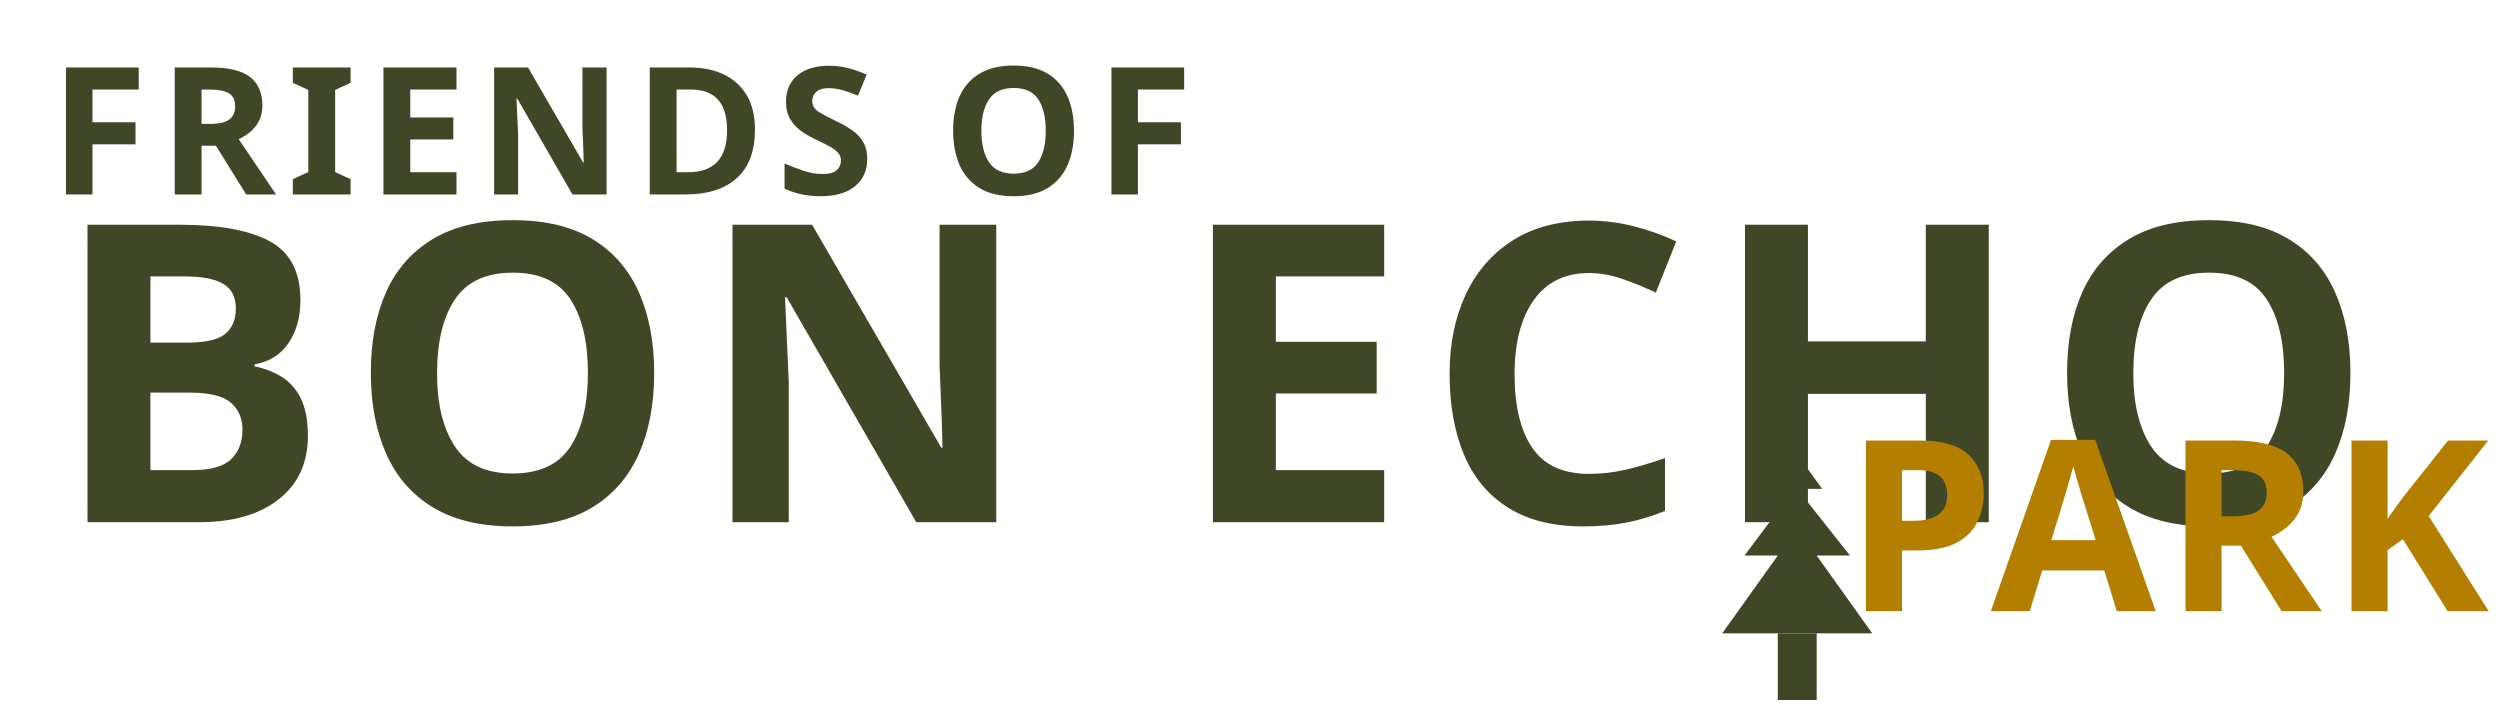
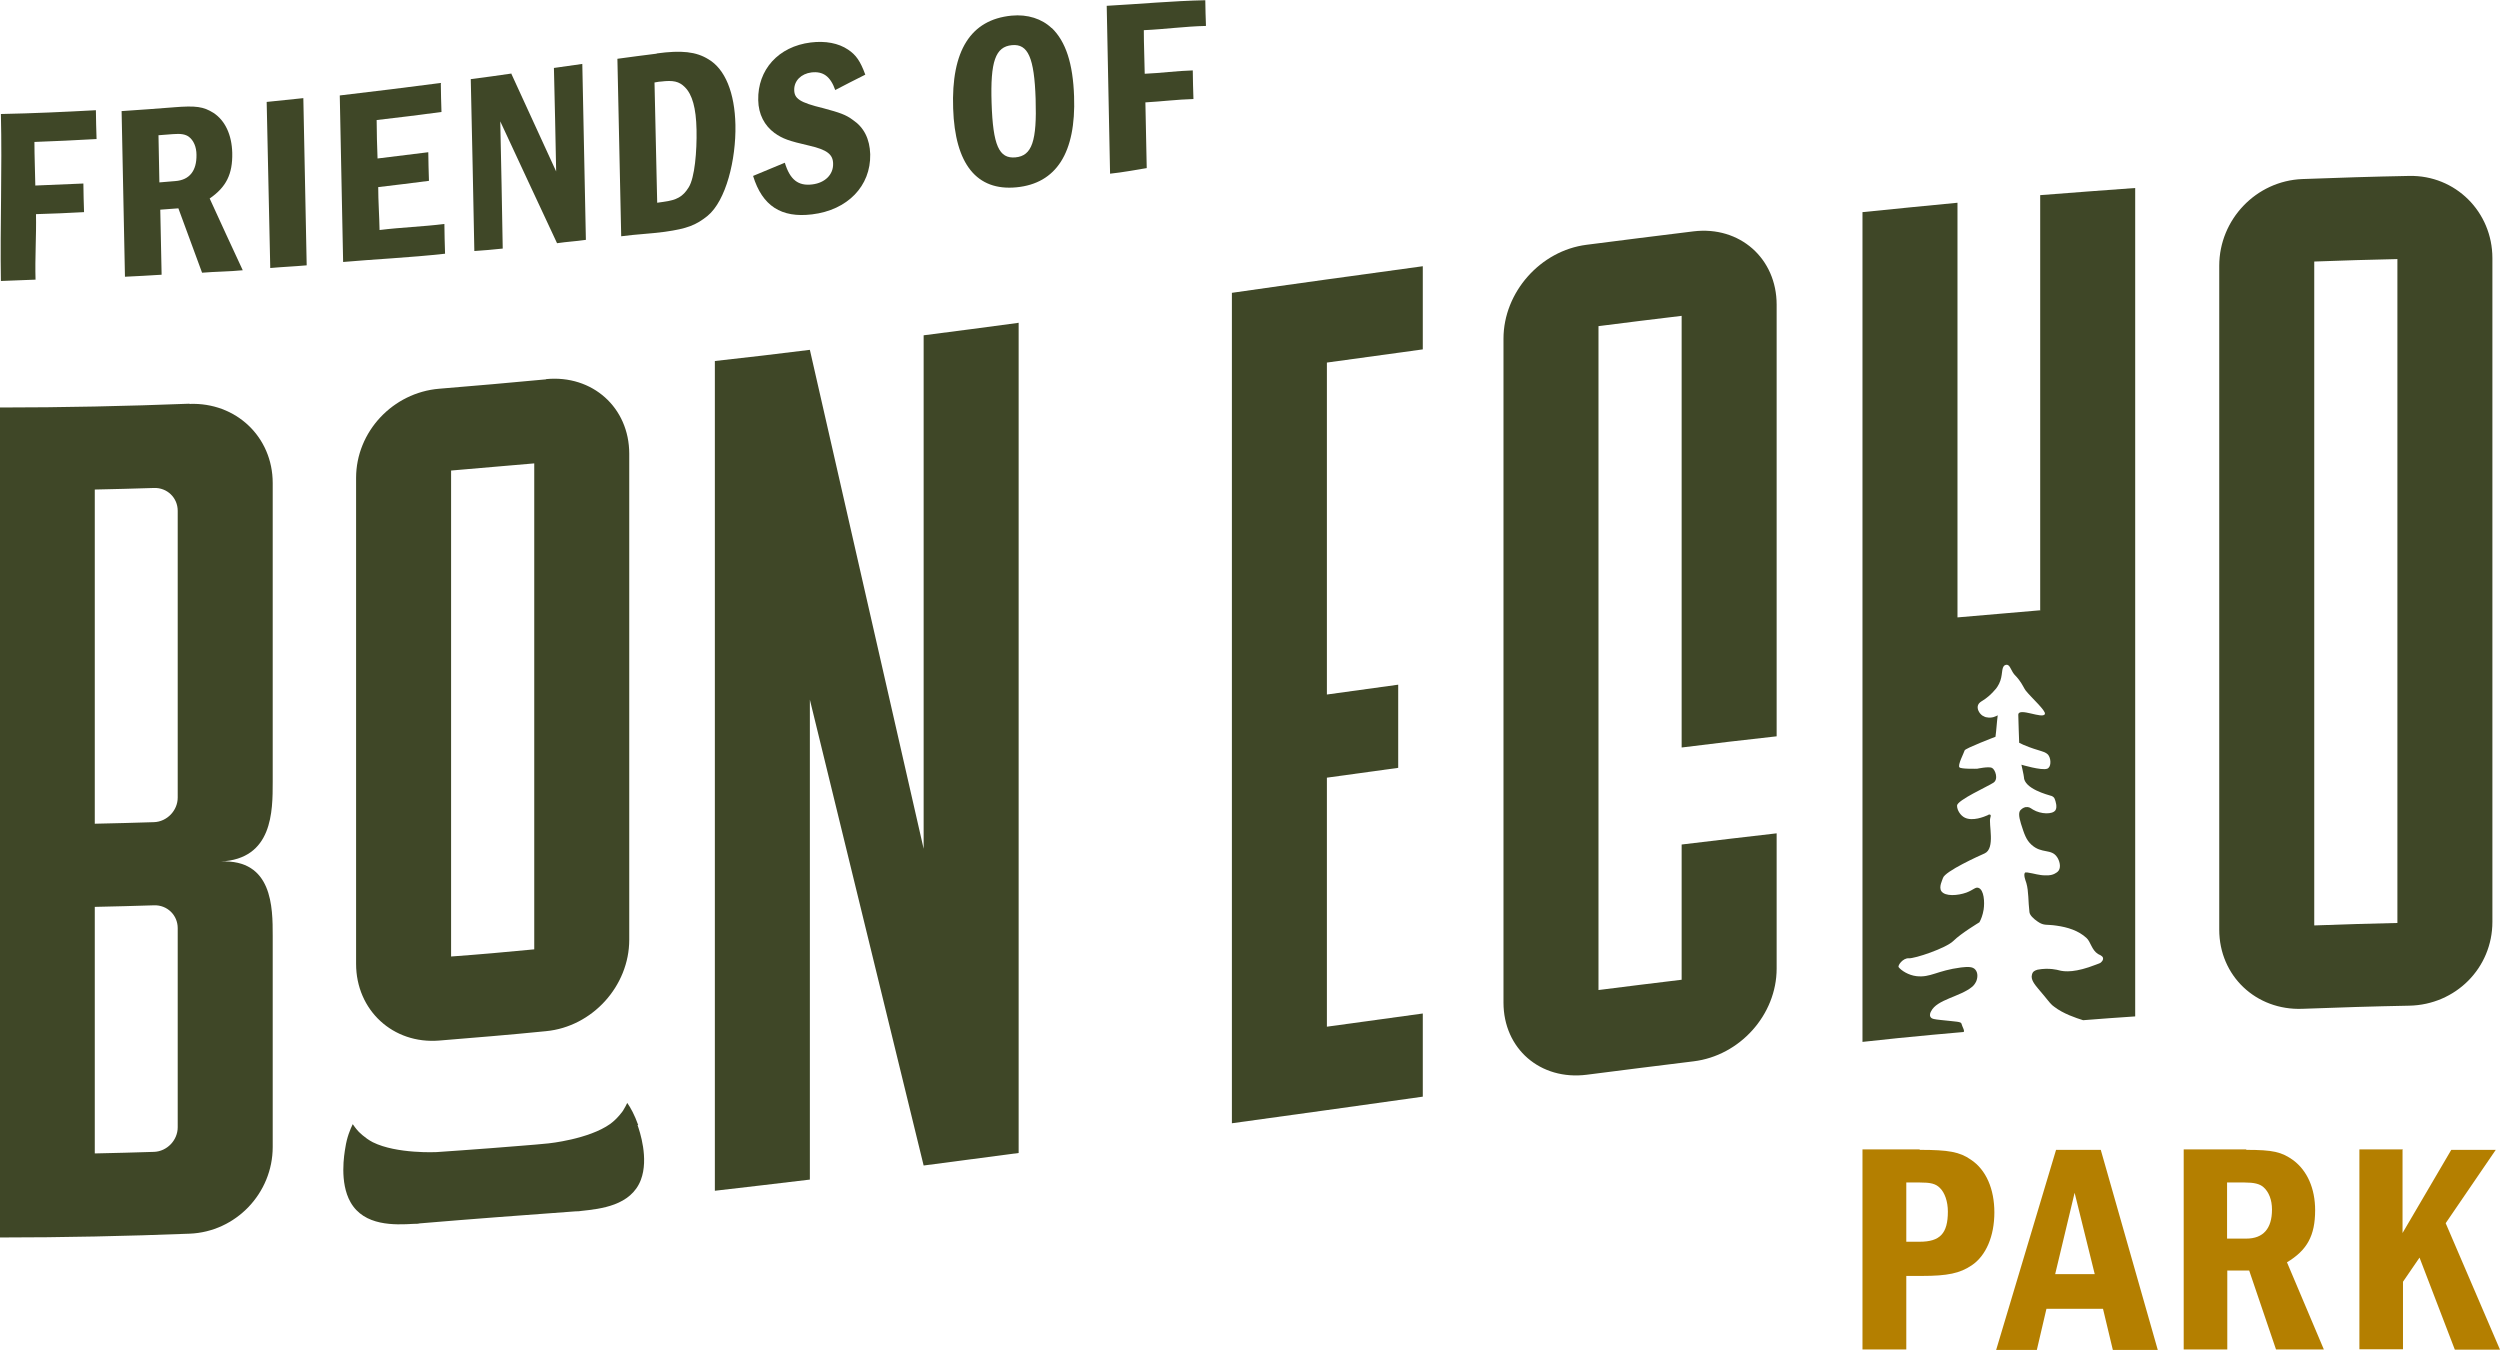
- <svg xmlns="http://www.w3.org/2000/svg" width="900" height="260" viewBox="0 0 900 260" role="img" aria-labelledby="title desc">
-   <rect width="900" height="260" fill="none" />
-   <text x="18" y="70" font-family="'Barlow Condensed', 'Arial Narrow', Impact, sans-serif" font-size="64" font-weight="700" letter-spacing="4" fill="#3F4727">FRIENDS OF</text>
-   <text x="18" y="188" font-family="'Barlow Condensed', 'Arial Narrow', Impact, sans-serif" font-size="150" font-weight="800" letter-spacing="6" fill="#3F4727">BON ECHO</text>
-   <g transform="translate(610,154)">
-     <polygon points="30,0 46,22 37,22 56,46 44,46 64,74 10,74 30,46 18,46 36,22 28,22" fill="#3F4727" />
-     <rect x="30" y="74" width="14" height="24" fill="#3F4727" />
+ <svg xmlns="http://www.w3.org/2000/svg" id="Layer_2" data-name="Layer 2" viewBox="0 0 111.84 60.39">
+   <defs>
+     <style>
+       .cls-1 {
+         fill: #3f4727;
+       }
+ 
+       .cls-1, .cls-2 {
+         stroke-width: 0px;
+       }
+ 
+       .cls-2 {
+         fill: #b47f00;
+       }
+     </style>
+   </defs>
+   <g id="Layer_1-2" data-name="Layer 1">
+     <g id="bonecho_horizontal_POS_RGB">
+       <g>
+         <path class="cls-2" d="m85.28,55.55h.6c.91,0,1.26-.37,1.26-1.35,0-.45-.14-.85-.36-1.06-.19-.19-.42-.24-.9-.24h-.6v2.65Zm.6-4.11c1.29,0,1.79.09,2.29.44.68.45,1.05,1.31,1.05,2.36s-.37,1.94-1.02,2.37c-.52.35-1.07.47-2.22.47h-.7v3.29h-1.96v-8.95h2.56v.02Z" />
+         <path class="cls-2" d="m92.81,53.36l.9,3.64h-1.77l.87-3.64Zm1.16-1.92h-1.99l-2.68,8.95h1.82l.43-1.84h2.53l.44,1.84h2.01l-2.55-8.95h-.01Z" />
+         <path class="cls-2" d="m99.63,55.41h.86c.76,0,1.15-.45,1.15-1.3,0-.43-.14-.79-.38-1-.17-.15-.42-.21-.85-.21h-.78v2.52h0Zm.85-3.97c1.21,0,1.59.09,2.12.47.62.47.97,1.26.97,2.23,0,1.14-.36,1.79-1.26,2.33l1.65,3.9h-2.14l-1.2-3.53h-.98v3.53h-1.95v-8.95h2.8v.02h-.01Z" />
+         <polygon class="cls-2" points="105.55 51.42 105.55 60.36 107.5 60.36 107.5 57.34 108.24 56.26 109.82 60.38 111.84 60.38 109.41 54.72 111.65 51.44 109.66 51.44 107.48 55.16 107.48 51.44 107.5 51.42 105.55 51.42" />
+       </g>
+       <path class="cls-1" d="m4.29,4.94c0,.43.02.85.03,1.28-.93.05-1.86.1-2.78.13,0,.65.03,1.29.04,1.95.72-.03,1.43-.06,2.15-.09,0,.43.02.85.03,1.28-.72.04-1.43.07-2.15.09.02.98-.05,1.95-.02,2.93-.55.02-1.01.04-1.55.06C0,10.08.1,7.59.04,5.1c1.47-.03,2.78-.09,4.26-.17h-.01Z" />
+       <path class="cls-1" d="m7.13,8.16c.24-.02.48-.04.72-.06.63-.05.95-.46.94-1.17,0-.36-.13-.65-.34-.81-.15-.11-.35-.15-.71-.12-.22.02-.43.03-.65.05.01.7.03,1.4.04,2.1h0Zm.64-3.36c1.01-.08,1.33-.03,1.78.25.52.34.82.98.84,1.79.02.95-.27,1.53-1.01,2.04.48,1.05.99,2.16,1.48,3.21-.6.06-1.23.06-1.82.11-.35-.95-.71-1.93-1.06-2.88-.27.02-.55.04-.81.06.02.98.04,1.93.06,2.91-.55.04-1.09.06-1.64.09-.05-2.49-.1-4.92-.15-7.41.78-.05,1.56-.11,2.34-.17h-.01Z" />
+       <path class="cls-1" d="m13.57,4.39c.05,2.48.1,5,.15,7.48-.56.05-1.08.07-1.63.12-.05-2.48-.11-4.95-.16-7.43.55-.06,1.09-.11,1.64-.17" />
+       <path class="cls-1" d="m19.72,3.73c0,.43.02.85.03,1.28-.97.13-1.93.25-2.9.36,0,.57.02,1.15.04,1.72.75-.09,1.51-.19,2.27-.28,0,.43.02.85.03,1.28-.76.1-1.51.19-2.27.28,0,.61.05,1.31.06,1.92.97-.12,1.94-.15,2.9-.27,0,.44.02.88.03,1.33-1.51.17-3.35.26-4.56.37-.05-2.48-.1-4.97-.15-7.45,1.51-.18,3.02-.36,4.53-.56h0v.02Z" />
+       <path class="cls-1" d="m22.88,3.31c.67,1.46,1.33,2.91,2,4.36-.03-1.54-.06-3.08-.1-4.63.42-.06.85-.12,1.27-.18.05,2.48.11,5.39.16,7.87-.49.07-.81.08-1.29.15-.79-1.7-1.76-3.76-2.54-5.45.04,1.79.08,3.89.11,5.69-.4.04-.9.09-1.27.11-.05-2.48-.1-5.2-.16-7.69.61-.08,1.22-.16,1.82-.25h0v.02Z" />
+       <path class="cls-1" d="m29.4,9.07c.1-.01.19-.03.28-.04.6-.08.87-.23,1.13-.65.27-.43.37-1.61.35-2.58-.02-.97-.19-1.57-.52-1.9-.26-.26-.52-.32-1.08-.25-.1,0-.19.03-.28.04.03,1.63.09,3.75.12,5.37m-.02-6.67c1.11-.15,1.76-.08,2.31.26.75.44,1.18,1.5,1.21,2.94.03,1.55-.42,3.39-1.25,4.07-.51.41-.91.57-1.91.71-.66.09-1.29.11-1.95.2-.05-2.48-.12-5.46-.17-7.94.59-.08,1.18-.16,1.76-.23h0Z" />
+       <path class="cls-1" d="m37.37,4.04c-.22-.63-.55-.86-1.07-.8-.46.06-.77.37-.77.77s.23.57,1.3.83c.74.2,1.01.29,1.33.53.49.33.75.85.77,1.53.03,1.43-1.02,2.5-2.6,2.69-1.38.17-2.23-.38-2.64-1.72.47-.2.95-.39,1.42-.59.23.76.6,1.05,1.23.97.57-.07.94-.44.93-.92,0-.42-.27-.63-1.05-.81-.95-.22-1.2-.31-1.57-.57-.45-.33-.72-.84-.73-1.47-.03-1.36.9-2.4,2.35-2.58.66-.08,1.24.03,1.67.32.36.24.55.52.77,1.12-.45.23-.9.45-1.35.69h0Z" />
+       <path class="cls-1" d="m44.36,4.61c.06,1.89.33,2.5,1.07,2.43.74-.07.96-.73.9-2.61-.06-1.85-.34-2.48-1.06-2.41-.74.07-.97.73-.91,2.59m2.69-3.36c.63.61.95,1.59,1,3.06.09,2.53-.8,3.9-2.58,4.07-1.77.17-2.75-1.03-2.83-3.53-.09-2.58.78-3.97,2.61-4.15.72-.07,1.36.14,1.8.56h0Z" />
+       <path class="cls-1" d="m53.92,0c0,.43.02.73.03,1.16-.93.02-1.86.15-2.78.19,0,.65.03,1.29.04,1.95.72-.03,1.43-.13,2.15-.15,0,.43.02.86.03,1.28-.72.02-1.43.11-2.15.15l.06,2.94c-.55.09-1.07.19-1.64.25-.05-2.49-.1-5.03-.15-7.51,1.47-.08,2.95-.22,4.42-.25h-.01Z" />
+       <g>
+         <path class="cls-1" d="m7.95,35.68c0,.58-.48,1.08-1.06,1.1-.88.03-1.76.05-2.65.07v-14.95c.88-.02,1.76-.04,2.65-.07.59-.02,1.06.44,1.06,1.02v12.84h0Zm0,14.75c0,.58-.48,1.08-1.06,1.1-.88.03-1.76.05-2.65.07v-11.03c.88-.02,1.76-.04,2.65-.07.59-.02,1.06.44,1.06,1.02v8.91Zm.53-32.37c-2.82.11-5.66.17-8.48.17v37.13c2.82,0,5.66-.06,8.48-.17,2.07-.08,3.72-1.81,3.72-3.88v-9.44c0-1.27,0-3.44-2.33-3.33,2.33-.11,2.33-2.24,2.33-3.56v-13.37c0-2.07-1.65-3.62-3.72-3.54" />
+         <path class="cls-1" d="m75.76,10.35c-1.59.2-3.19.39-4.78.6-2.07.26-3.72,2.13-3.72,4.2v29.7c0,2.07,1.65,3.49,3.72,3.23,1.59-.21,3.19-.4,4.78-.6,2.07-.25,3.72-2.08,3.72-4.15v-6.05c-1.41.16-2.82.33-4.25.5v6.05c-1.24.15-2.47.3-3.72.46V14.59c1.24-.16,2.47-.31,3.72-.46v19.31c1.41-.18,2.82-.34,4.25-.5V13.63c0-2.07-1.65-3.53-3.72-3.28" />
+         <path class="cls-1" d="m23.9,42.47c-1.24.12-2.47.23-3.72.32v-21.74c1.24-.1,2.47-.22,3.72-.32v21.74Zm.53-25.5c-1.59.15-3.19.29-4.78.42-2.07.17-3.72,1.92-3.72,3.99v21.74c0,2.07,1.65,3.6,3.72,3.43,1.59-.13,3.19-.26,4.78-.42,2.07-.2,3.72-2.02,3.72-4.09v-21.74c0-2.07-1.65-3.54-3.72-3.34h0Z" />
+         <path class="cls-1" d="m107.25,41.29c-1.24.03-2.47.06-3.72.11V11.7c1.24-.05,2.47-.08,3.72-.11v29.7Zm.53-33.42c-1.59.03-3.19.08-4.78.14-2.07.08-3.72,1.81-3.72,3.88v29.7c0,2.07,1.65,3.62,3.72,3.54,1.59-.06,3.19-.11,4.78-.14,2.07-.04,3.72-1.68,3.72-3.75V11.55c0-2.07-1.65-3.72-3.72-3.68" />
+         <path class="cls-1" d="m91.29,27.3c-1.24.1-2.47.22-3.72.32V9.07c-1.41.14-2.82.27-4.25.42v37.12c.53-.06,1.07-.11,1.6-.17.71-.07,2.36-.23,2.9-.27.12,0-.05-.26-.07-.37-.02-.1-.21-.09-.93-.17-.26-.03-.41-.04-.46-.14-.05-.09,0-.2.03-.25.26-.53,1.3-.65,1.83-1.09.04-.03.12-.11.18-.23.07-.15.1-.39-.03-.54-.12-.15-.36-.13-.64-.1-1.08.14-1.36.46-1.99.39-.36-.04-.68-.25-.8-.4-.06-.07.19-.42.45-.4.26.02,1.67-.45,2-.78.33-.33,1.16-.83,1.16-.83.07-.12.15-.32.19-.57.05-.33.02-.88-.23-.97-.14-.05-.22.09-.54.21-.39.14-.95.18-1.12-.06-.13-.19.05-.51.07-.59.08-.3,1.63-1,1.86-1.1.5-.22.17-1.32.26-1.6,0-.02.04-.1,0-.13-.03-.03-.1,0-.12.02-.16.07-.67.28-1.02.11-.19-.09-.35-.33-.35-.54,0-.24,1.38-.86,1.62-1.02.25-.15.09-.6-.06-.67-.15-.07-.66.04-.66.04,0,0-.71.02-.79-.06-.1-.09.21-.67.23-.76.02-.09,1.38-.61,1.38-.61.04-.29.06-.66.1-.96-.07.04-.26.14-.49.09-.04,0-.12-.03-.2-.08-.15-.11-.25-.31-.19-.47.04-.1.13-.15.21-.2.16-.1.37-.26.6-.54.03-.04.08-.11.13-.21.19-.38.08-.73.26-.83.01,0,.05-.03.1-.02.11.02.15.16.25.33.09.15.12.13.28.34.16.21.23.39.3.48.27.34.91.9.86,1.05-.08.25-1.19-.32-1.19.04,0,.15.04,1.25.04,1.25.04.02.11.05.19.09.72.31,1.02.27,1.14.5.1.17.1.51-.08.57-.25.09-1.15-.18-1.15-.18,0,0,.11.49.11.54,0,.54,1.09.81,1.21.85.02,0,.1.03.15.1.01.02.02.04.03.07.02.05.12.34.02.48-.13.19-.65.18-1-.03-.16-.1-.18-.13-.35-.11,0,0-.12.03-.21.13-.08.09-.09.25.02.61.15.47.23.72.47.94.46.42.89.16,1.15.56.1.15.18.42.07.59-.05.08-.14.12-.19.15-.08.04-.2.08-.41.07-.28,0-.48-.08-.81-.13-.02,0-.06,0-.09,0-.1.08.02.38.05.47.11.38.08.83.14,1.31.02.14.18.29.37.42.29.2.39.11.84.18.5.07.98.22,1.34.55.19.17.23.54.52.72.05.03.19.07.22.17.02.07-.03.14-.05.16-.06.09-.14.09-.28.15-.87.34-1.37.33-1.67.24,0,0-.41-.12-.93-.02-.08.02-.12.05-.14.06-.08.04-.1.13-.11.17-.06.21.13.44.28.62.42.49.5.62.61.72,0,0,.05.05.11.09.4.31.97.5,1.29.6.77-.06,1.55-.12,2.33-.17V8.41c-1.41.1-2.82.21-4.25.32v18.56" />
+         <path class="cls-1" d="m55.11,50.25c2.84-.39,5.7-.79,8.54-1.19v-3.72c-1.43.2-2.86.39-4.29.59v-11.14c1.06-.15,2.12-.29,3.19-.44v-3.72c-1.06.15-2.12.29-3.19.44v-14.85c1.43-.2,2.86-.39,4.29-.59v-3.72c-2.84.39-5.7.78-8.54,1.19v37.13h0v.02Z" />
+         <path class="cls-1" d="m41.32,37.97c-1.7-7.43-3.39-14.88-5.09-22.32-1.41.18-2.82.34-4.25.5v37.12c1.41-.16,2.82-.33,4.25-.5v-21.47c1.7,6.95,3.39,13.89,5.09,20.84,1.41-.19,2.82-.37,4.25-.56V14.44c-1.41.19-2.82.38-4.25.56v22.96h0Z" />
+         <path class="cls-1" d="m28.55,50.33c-.16-.45-.34-.78-.49-.99-.04.08-.1.21-.19.35,0,0-.23.34-.57.59-.97.69-2.76.87-2.76.87-.39.04-.76.07-1.14.1-.97.08-1.88.15-2.73.21-.39.03-.77.05-1.14.08,0,0-1.78.09-2.85-.44-.37-.19-.65-.49-.65-.49-.12-.13-.2-.25-.25-.32-.11.23-.26.58-.33,1.05-.05.29-.27,1.56.23,2.44.61,1.08,1.98,1.02,2.83.97.11,0,.19,0,.26-.02,1.17-.1,2.33-.19,3.49-.28,1.17-.09,2.33-.17,3.5-.26.08,0,.16,0,.26-.02.84-.09,2.21-.23,2.65-1.39.36-.95-.05-2.17-.15-2.45h.03Z" />
+       </g>
+     </g>
  </g>
-   <text x="664" y="220" font-family="'Barlow Condensed', 'Arial Narrow', Impact, sans-serif" font-size="86" font-weight="700" letter-spacing="3" fill="#B47F00">PARK</text>
</svg>
